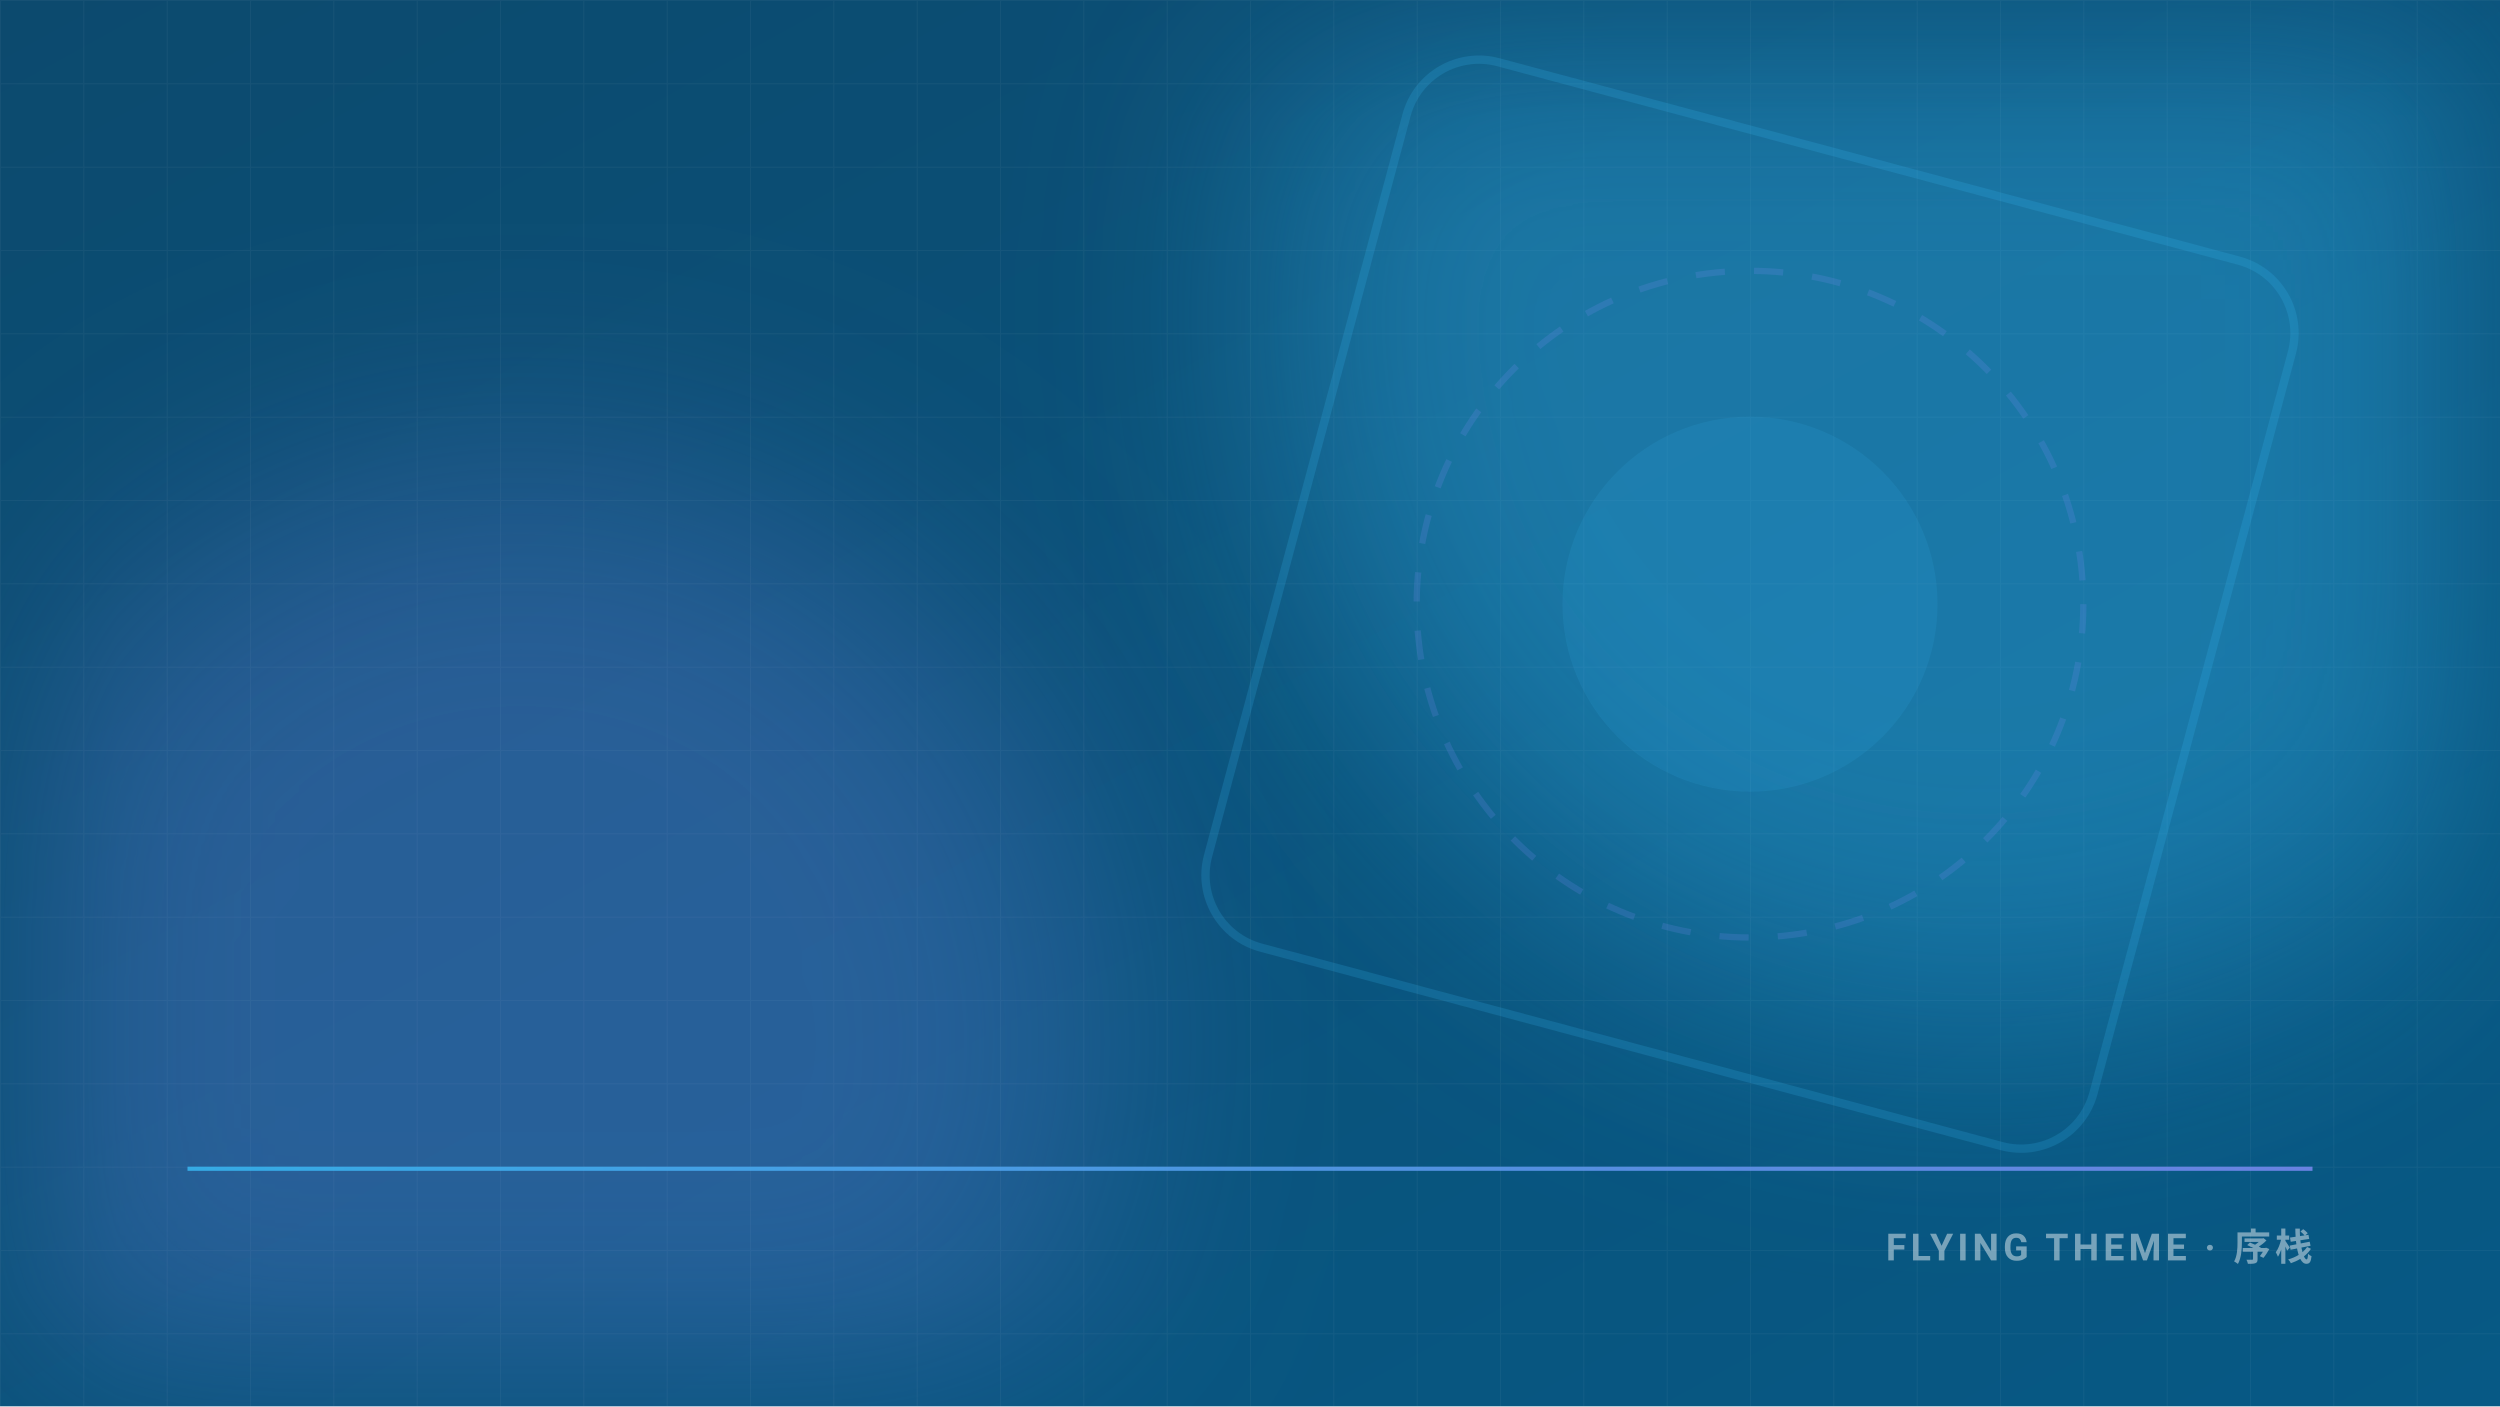
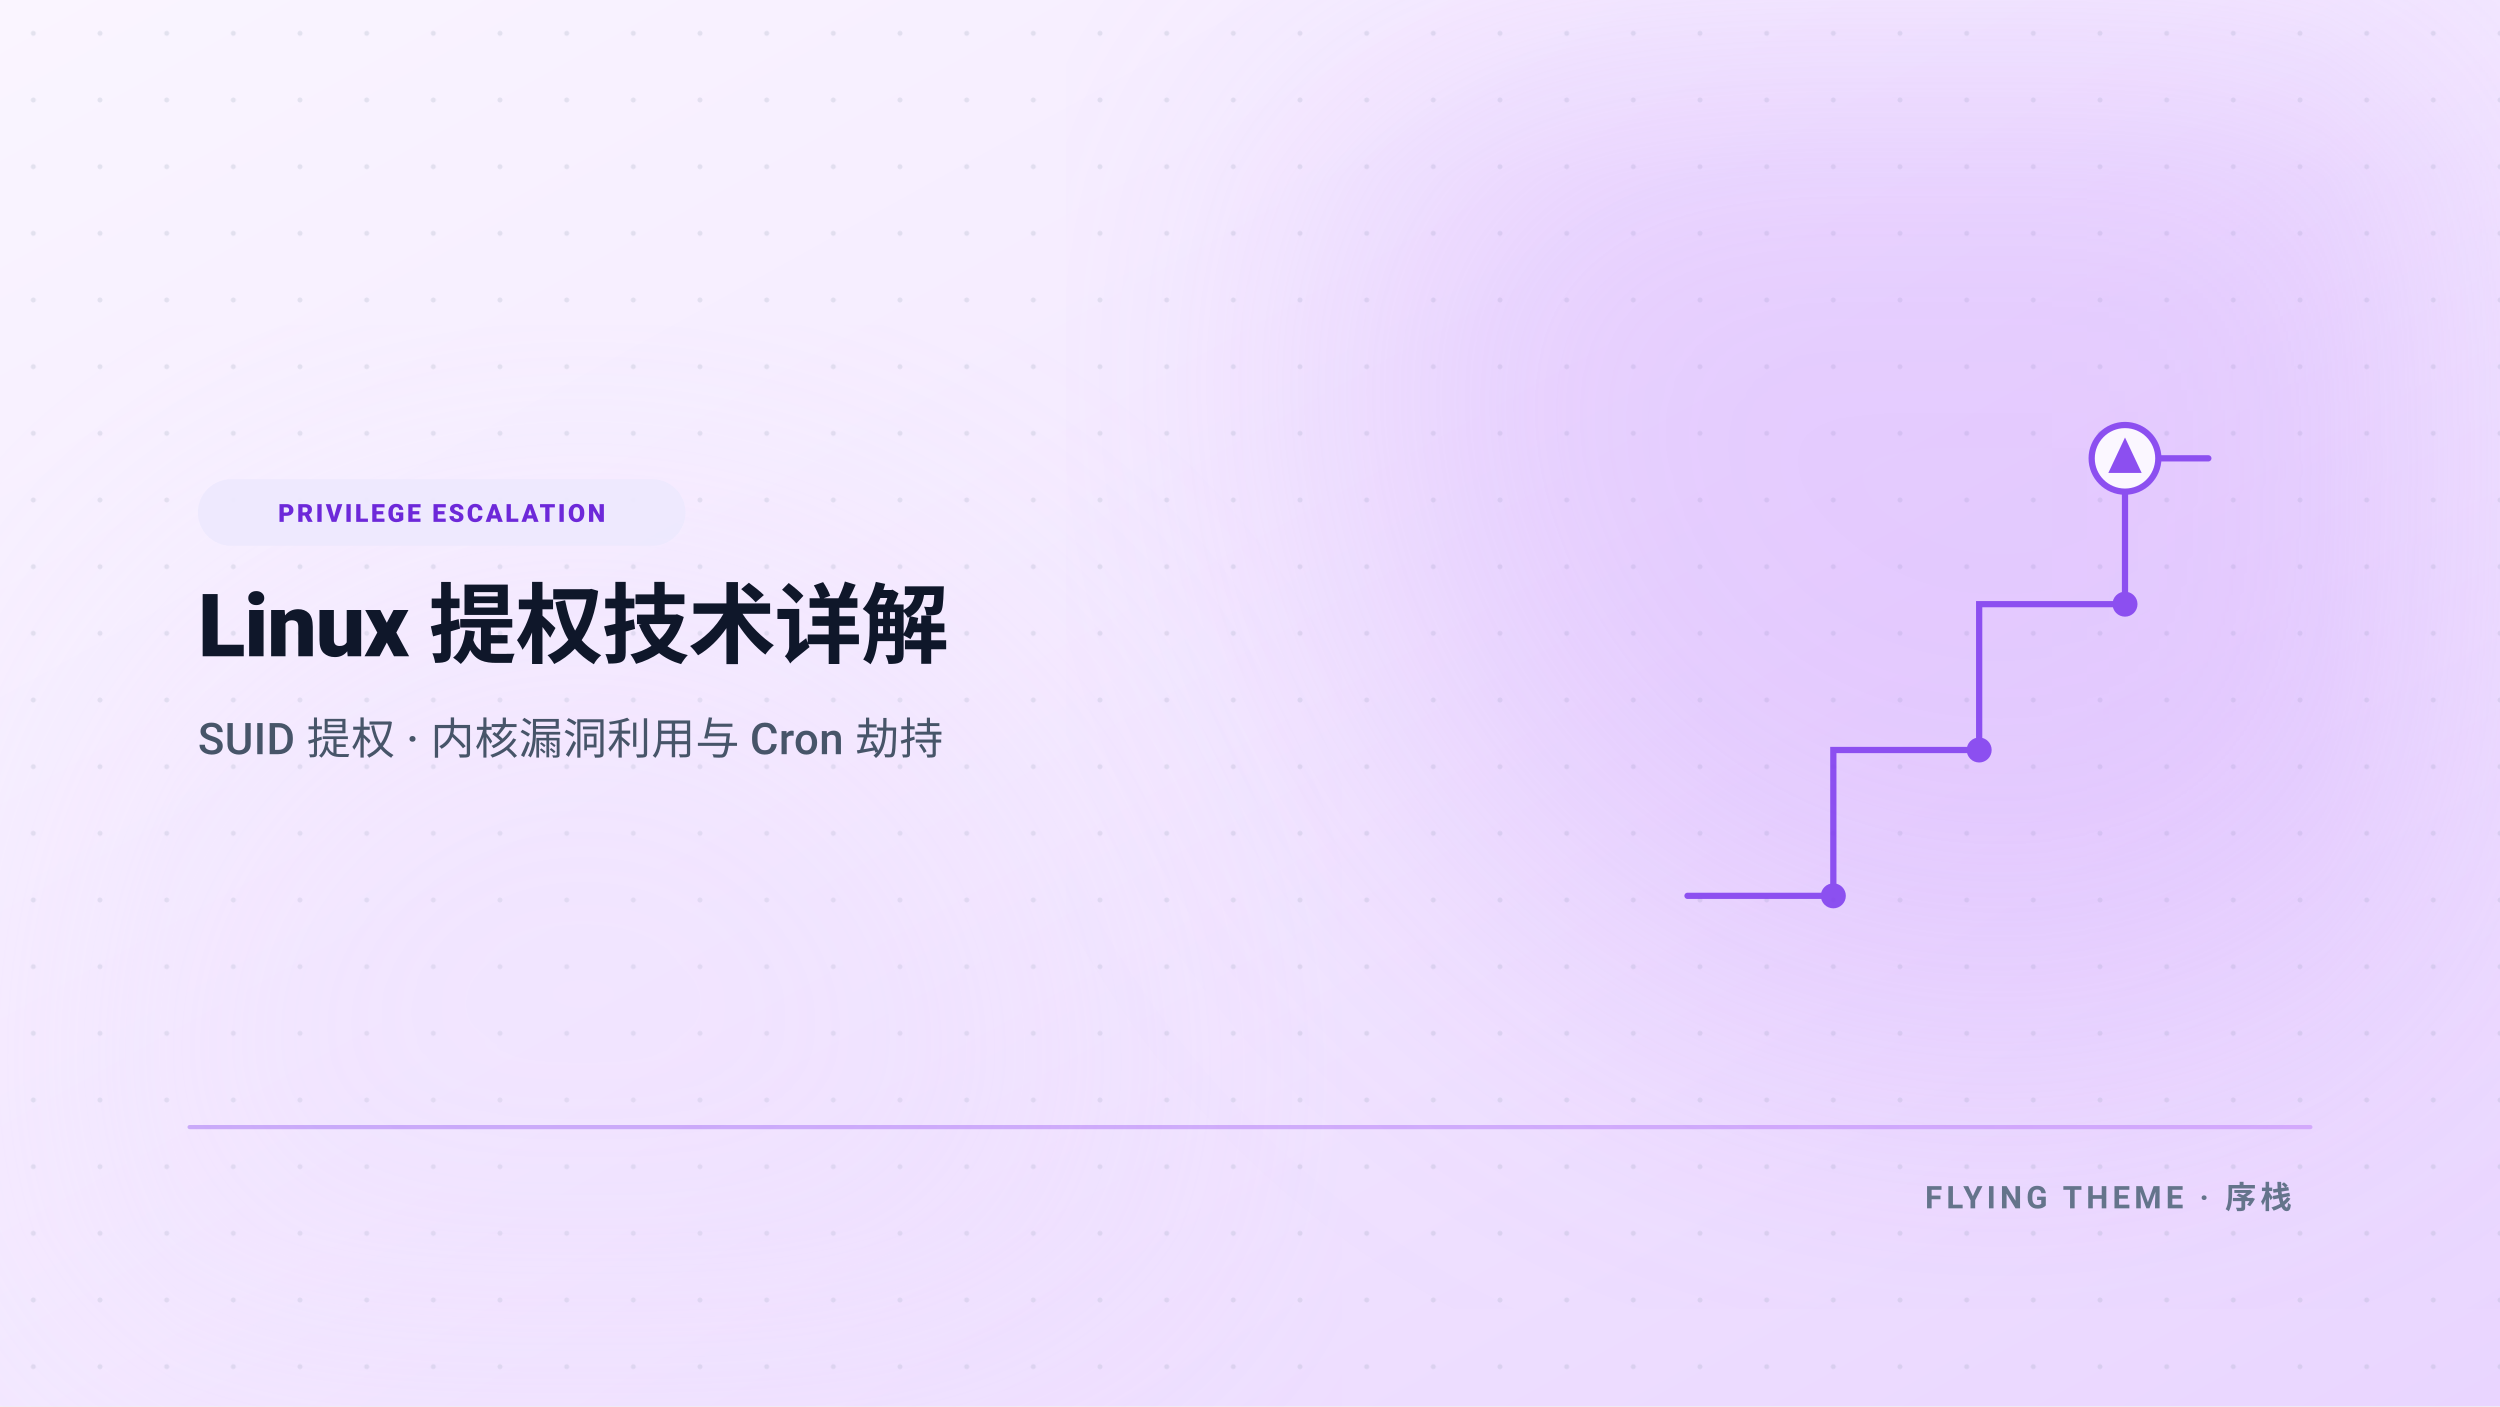
<svg xmlns="http://www.w3.org/2000/svg" viewBox="0 0 1200 675" width="1200" height="675">
  <defs>
    <linearGradient id="bgGrad" x1="0%" y1="0%" x2="100%" y2="100%">
-       <stop offset="0%" stop-color="#0c4a6e" />
-       <stop offset="100%" stop-color="#075985" />
+       <stop offset="0%" stop-color="#FAF5FF" />
+       <stop offset="50%" stop-color="#F3E8FF" />
+       <stop offset="100%" stop-color="#E9D5FF" />
    </linearGradient>
    <linearGradient id="accentGrad" x1="0%" y1="0%" x2="100%" y2="0%">
-       <stop offset="0%" stop-color="#38bdf8" />
-       <stop offset="100%" stop-color="#818cf8" />
+       <stop offset="0%" stop-color="#7C3AED" />
+       <stop offset="100%" stop-color="#A855F7" />
    </linearGradient>
-     <pattern id="grid" width="40" height="40" patternUnits="userSpaceOnUse">
-       <path d="M 40 0 L 0 0 0 40" fill="none" stroke="rgba(255, 255, 255, 0.04)" stroke-width="1" />
+     <pattern id="dotGrid" width="32" height="32" patternUnits="userSpaceOnUse">
+       <circle cx="16" cy="16" r="1.2" fill="#94A3B8" opacity="0.22" />
    </pattern>
-     <filter id="glow" x="-20%" y="-20%" width="140%" height="140%">
-       <feGaussianBlur stdDeviation="60" result="blur" />
+     <filter id="softGlow" x="-20%" y="-20%" width="140%" height="140%">
+       <feGaussianBlur stdDeviation="90" result="blur" />
    </filter>
  </defs>
  <rect width="100%" height="100%" fill="url(#bgGrad)" />
-   <rect width="100%" height="100%" fill="url(#grid)" />
-   <circle cx="950" cy="150" r="340" fill="#38bdf8" opacity="0.35" filter="url(#glow)" />
-   <circle cx="250" cy="500" r="280" fill="#818cf8" opacity="0.25" filter="url(#glow)" />
-   <g opacity="0.18" transform="translate(620, 70)">
-     <rect x="0" y="0" width="440" height="440" rx="36" fill="none" stroke="#38bdf8" stroke-width="4" transform="rotate(15 220 220)" />
-     <circle cx="220" cy="220" r="160" fill="none" stroke="#818cf8" stroke-width="3" stroke-dasharray="14 14" />
-     <circle cx="220" cy="220" r="90" fill="#38bdf8" opacity="0.6" />
+   <rect width="100%" height="100%" fill="url(#dotGrid)" />
+   <circle cx="960" cy="180" r="320" fill="#C084FC" opacity="0.28" filter="url(#softGlow)" />
+   <circle cx="280" cy="520" r="260" fill="#E9D5FF" opacity="0.22" filter="url(#softGlow)" />
+   <g transform="translate(780, 160)" opacity="0.85">
+     <path d="M 30 270 L 100 270 L 100 200 L 170 200 L 170 130 L 240 130 L 240 60 L 280 60" fill="none" stroke="#7C3AED" stroke-width="3" stroke-linecap="round" />
+     <circle cx="100" cy="270" r="6" fill="#7C3AED" />
+     <circle cx="170" cy="200" r="6" fill="#7C3AED" />
+     <circle cx="240" cy="130" r="6" fill="#7C3AED" />
+     <circle cx="240" cy="60" r="16" fill="#FFFFFF" stroke="#7C3AED" stroke-width="3" />
+     <polygon points="240,50 248,67 232,67" fill="#7C3AED" />
  </g>
-   <rect x="90" y="560" width="1020" height="2" fill="url(#accentGrad)" opacity="0.8" />
-   <g transform="translate(1110, 605)">
-     <text text-anchor="end" font-family="-apple-system, BlinkMacSystemFont, 'Segoe UI', Roboto, sans-serif" font-size="18" font-weight="600" fill="rgba(255, 255, 255, 0.45)" letter-spacing="2">
+   <rect x="90" y="540" width="1020" height="2" fill="url(#accentGrad)" opacity="0.35" rx="1" />
+   <g transform="translate(95, 230)">
+     <rect x="0" y="0" width="234" height="32" rx="16" fill="#EDE9FE" opacity="0.95" />
+     <text x="117" y="20.5" text-anchor="middle" font-family="-apple-system, BlinkMacSystemFont, 'Segoe UI', Roboto, sans-serif" font-size="12" font-weight="800" fill="#6D28D9" letter-spacing="1.2">
+       PRIVILEGE ESCALATION
+     </text>
+     <text x="0" y="85" font-family="-apple-system, BlinkMacSystemFont, 'Segoe UI', Roboto, sans-serif" font-size="42" font-weight="800" fill="#0F172A" letter-spacing="-0.5">
+       Linux 提权技术详解
+     </text>
+     <text x="0" y="132" font-family="-apple-system, BlinkMacSystemFont, 'Segoe UI', Roboto, sans-serif" font-size="21" font-weight="500" fill="#475569" letter-spacing="0.2">
+       SUID 提权 · 内核漏洞利用与 Cron 劫持
+     </text>
+   </g>
+   <g transform="translate(1100, 580)">
+     <text text-anchor="end" font-family="-apple-system, BlinkMacSystemFont, 'Segoe UI', Roboto, sans-serif" font-size="15" font-weight="600" fill="#64748B" letter-spacing="2">
      FLYING THEME · 序栈
    </text>
  </g>
</svg>
